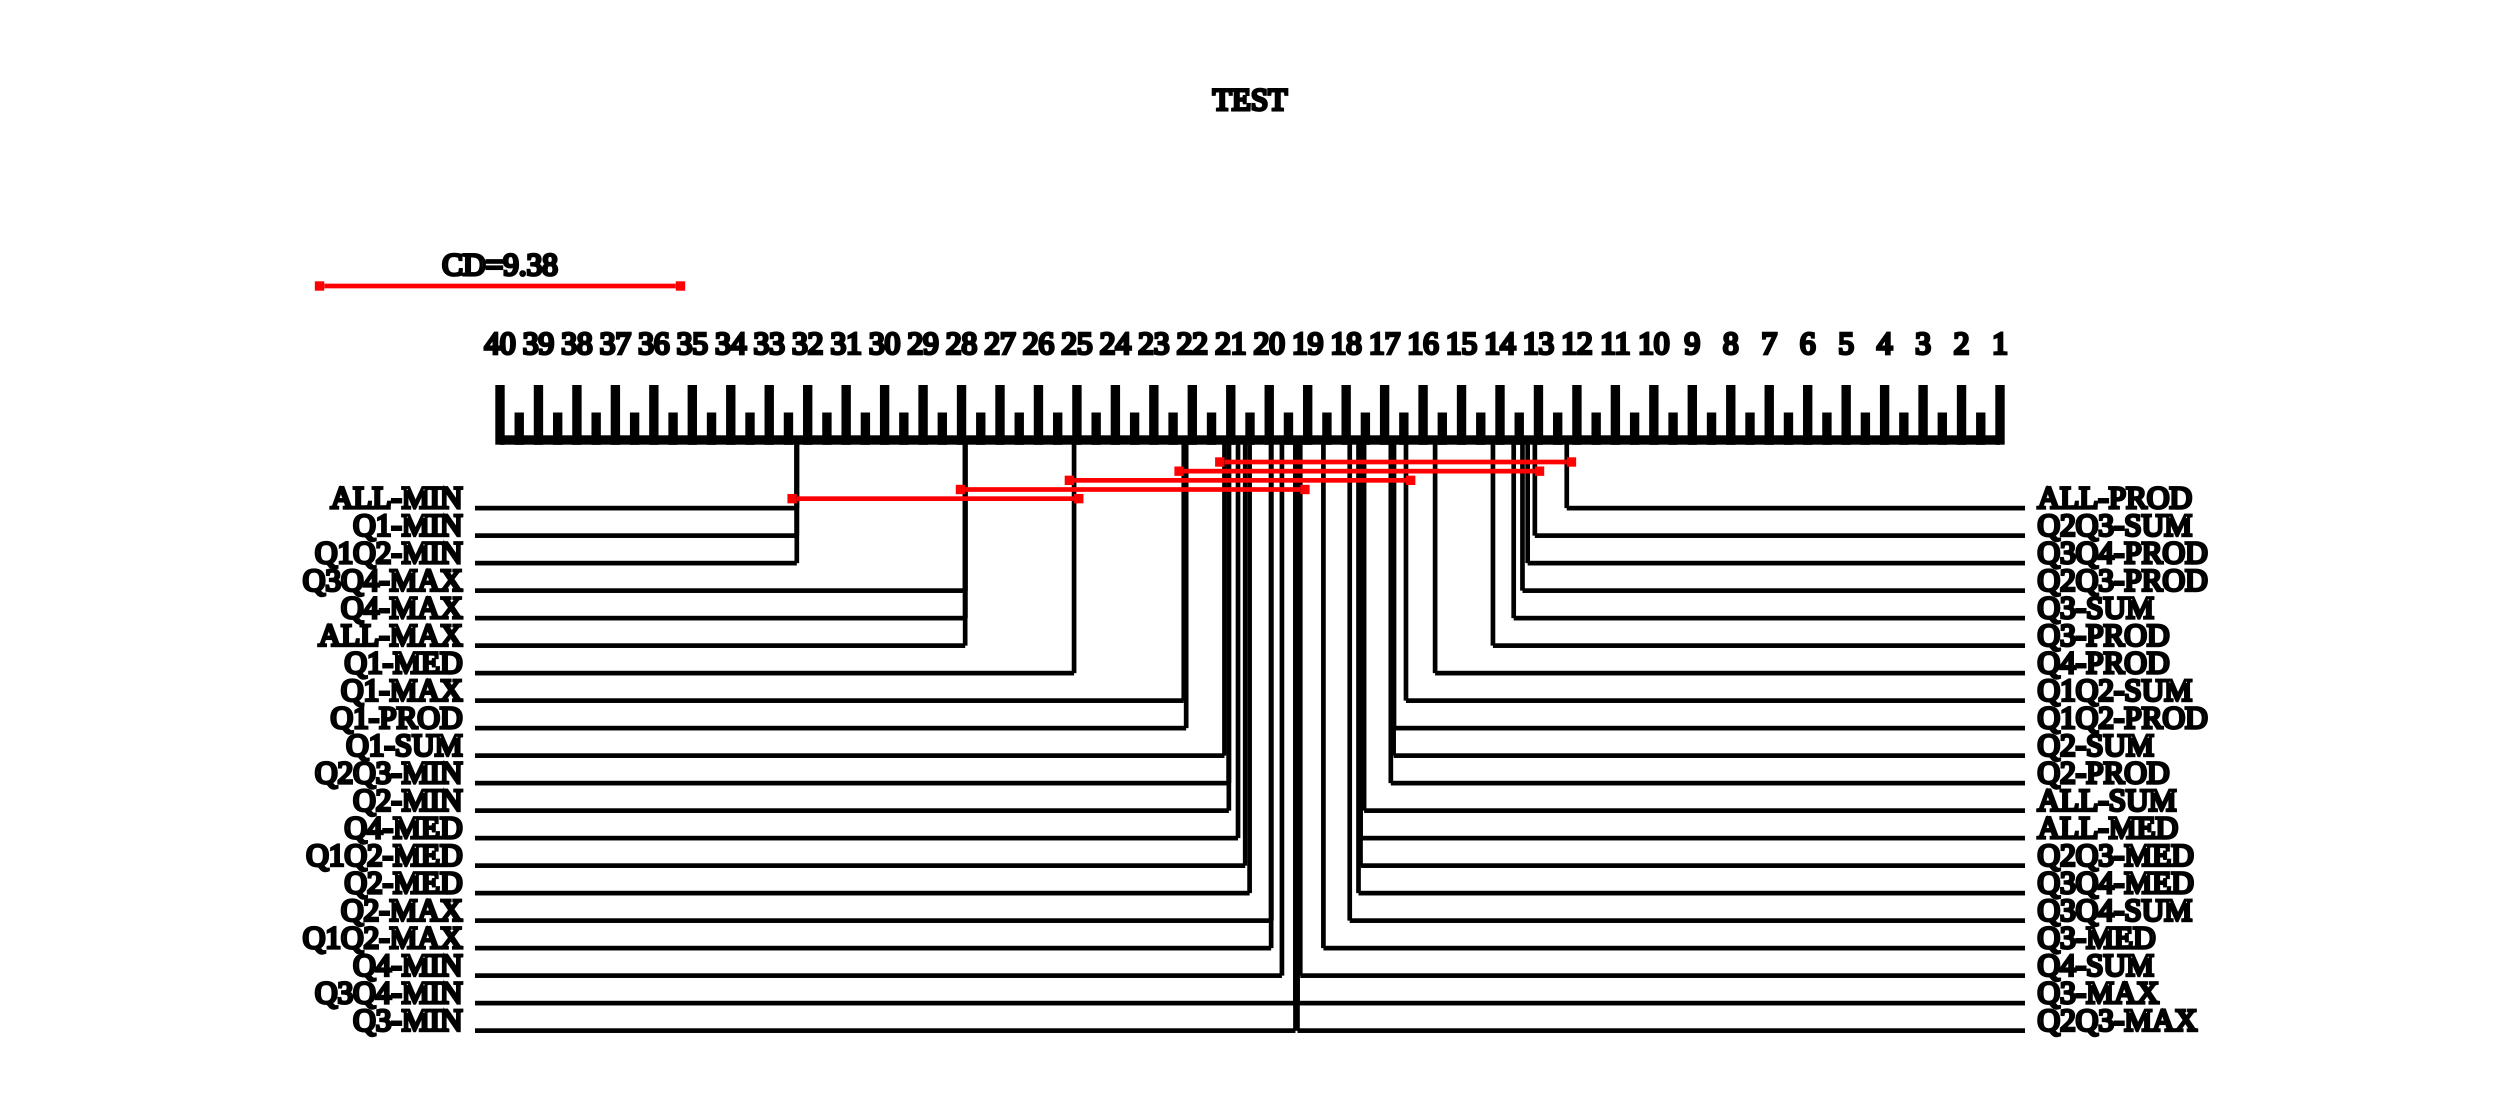
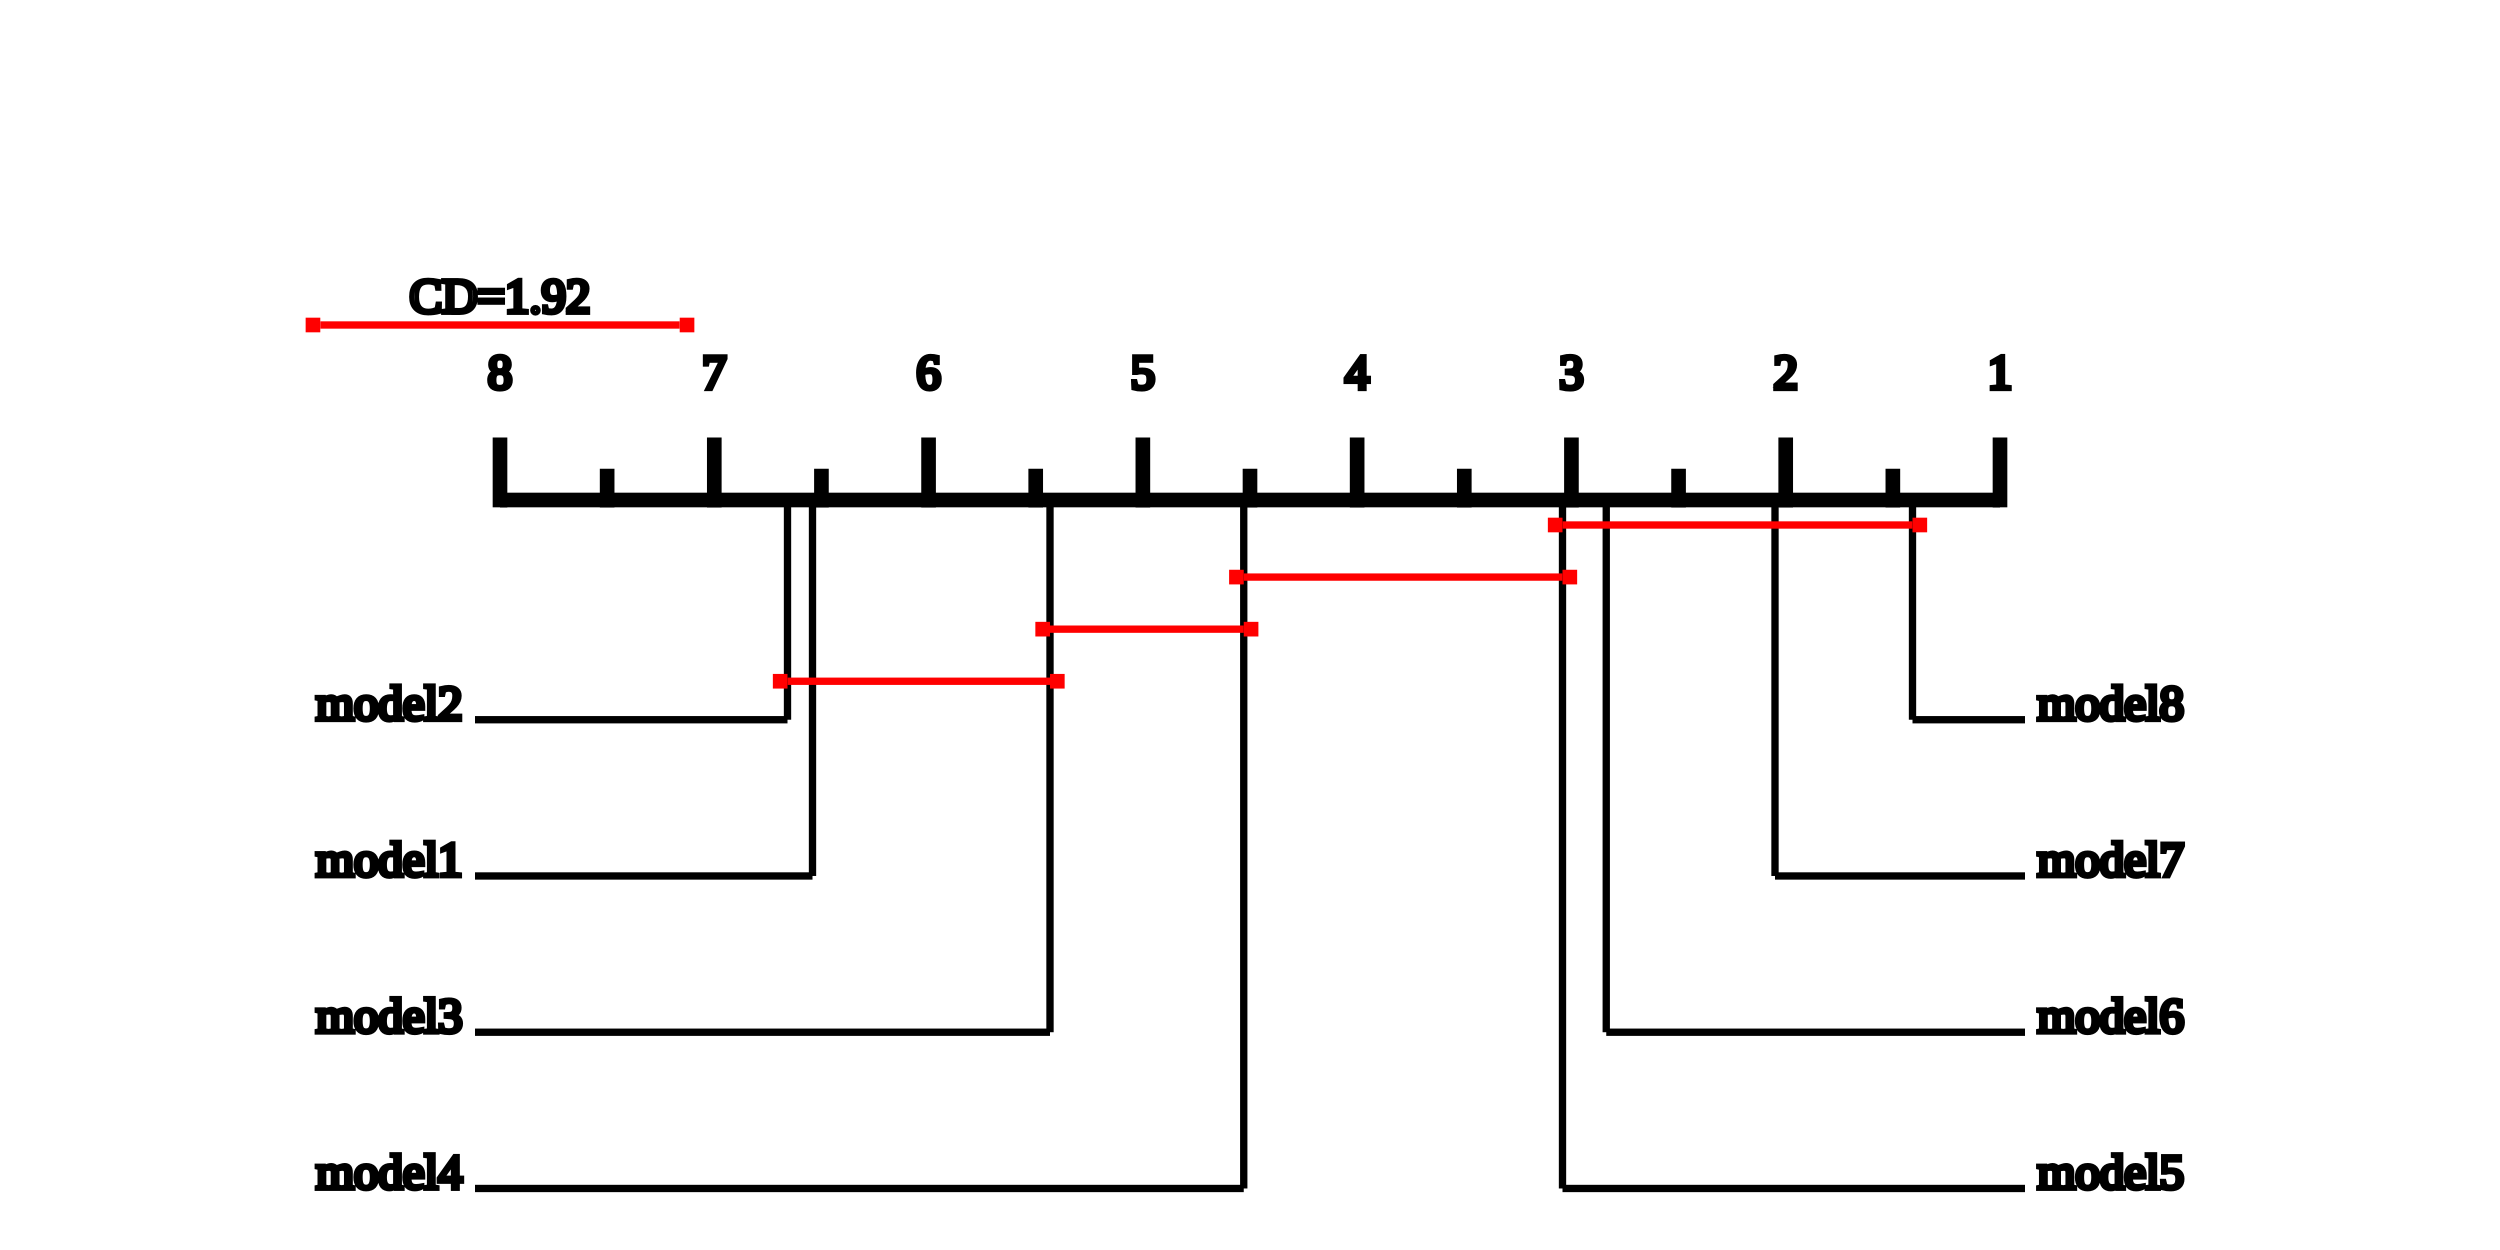
- <svg xmlns="http://www.w3.org/2000/svg" height="352" style="background-color:white" width="800">
-   <text fill="none" font-size="10" stroke="black" stroke-width="1" text-anchor="middle" x="400" y="35.2">
- TEST
+ <svg xmlns="http://www.w3.org/2000/svg" height="256" style="background-color:white" width="512">
+   <text fill="none" font-size="10" stroke="black" stroke-width="1" text-anchor="middle" x="256" y="25.6">
+ 
</text>
-   <path d="M160,140.8 L640,140.8 z" fill="none" stroke="black" stroke-width="3" />
-   <text fill="none" font-size="10" stroke="black" stroke-width="1" text-anchor="middle" x="160" y="113.2">
- 40
- </text>
-   <path d="M160,142.3 L160,123.2 z" fill="none" stroke="black" stroke-width="3" />
-   <path d="M166.154,142.3 L166.154,132 z" fill="none" stroke="black" stroke-width="3" />
-   <text fill="none" font-size="10" stroke="black" stroke-width="1" text-anchor="middle" x="172.308" y="113.2">
- 39
- </text>
-   <path d="M172.308,142.3 L172.308,123.2 z" fill="none" stroke="black" stroke-width="3" />
-   <path d="M178.462,142.3 L178.462,132 z" fill="none" stroke="black" stroke-width="3" />
-   <text fill="none" font-size="10" stroke="black" stroke-width="1" text-anchor="middle" x="184.615" y="113.2">
- 38
- </text>
-   <path d="M184.615,142.3 L184.615,123.2 z" fill="none" stroke="black" stroke-width="3" />
-   <path d="M190.769,142.3 L190.769,132 z" fill="none" stroke="black" stroke-width="3" />
-   <text fill="none" font-size="10" stroke="black" stroke-width="1" text-anchor="middle" x="196.923" y="113.2">
- 37
- </text>
-   <path d="M196.923,142.3 L196.923,123.2 z" fill="none" stroke="black" stroke-width="3" />
-   <path d="M203.077,142.3 L203.077,132 z" fill="none" stroke="black" stroke-width="3" />
-   <text fill="none" font-size="10" stroke="black" stroke-width="1" text-anchor="middle" x="209.231" y="113.2">
- 36
- </text>
-   <path d="M209.231,142.3 L209.231,123.2 z" fill="none" stroke="black" stroke-width="3" />
-   <path d="M215.385,142.3 L215.385,132 z" fill="none" stroke="black" stroke-width="3" />
-   <text fill="none" font-size="10" stroke="black" stroke-width="1" text-anchor="middle" x="221.538" y="113.2">
- 35
- </text>
-   <path d="M221.538,142.3 L221.538,123.2 z" fill="none" stroke="black" stroke-width="3" />
-   <path d="M227.692,142.3 L227.692,132 z" fill="none" stroke="black" stroke-width="3" />
-   <text fill="none" font-size="10" stroke="black" stroke-width="1" text-anchor="middle" x="233.846" y="113.2">
- 34
- </text>
-   <path d="M233.846,142.3 L233.846,123.2 z" fill="none" stroke="black" stroke-width="3" />
-   <path d="M240,142.3 L240,132 z" fill="none" stroke="black" stroke-width="3" />
-   <text fill="none" font-size="10" stroke="black" stroke-width="1" text-anchor="middle" x="246.154" y="113.2">
- 33
- </text>
-   <path d="M246.154,142.3 L246.154,123.2 z" fill="none" stroke="black" stroke-width="3" />
-   <path d="M252.308,142.3 L252.308,132 z" fill="none" stroke="black" stroke-width="3" />
-   <text fill="none" font-size="10" stroke="black" stroke-width="1" text-anchor="middle" x="258.462" y="113.2">
- 32
- </text>
-   <path d="M258.462,142.3 L258.462,123.2 z" fill="none" stroke="black" stroke-width="3" />
-   <path d="M264.615,142.3 L264.615,132 z" fill="none" stroke="black" stroke-width="3" />
-   <text fill="none" font-size="10" stroke="black" stroke-width="1" text-anchor="middle" x="270.769" y="113.2">
- 31
- </text>
-   <path d="M270.769,142.3 L270.769,123.2 z" fill="none" stroke="black" stroke-width="3" />
-   <path d="M276.923,142.3 L276.923,132 z" fill="none" stroke="black" stroke-width="3" />
-   <text fill="none" font-size="10" stroke="black" stroke-width="1" text-anchor="middle" x="283.077" y="113.2">
- 30
- </text>
-   <path d="M283.077,142.3 L283.077,123.2 z" fill="none" stroke="black" stroke-width="3" />
-   <path d="M289.231,142.3 L289.231,132 z" fill="none" stroke="black" stroke-width="3" />
-   <text fill="none" font-size="10" stroke="black" stroke-width="1" text-anchor="middle" x="295.385" y="113.2">
- 29
- </text>
-   <path d="M295.385,142.3 L295.385,123.2 z" fill="none" stroke="black" stroke-width="3" />
-   <path d="M301.538,142.3 L301.538,132 z" fill="none" stroke="black" stroke-width="3" />
-   <text fill="none" font-size="10" stroke="black" stroke-width="1" text-anchor="middle" x="307.692" y="113.2">
- 28
- </text>
-   <path d="M307.692,142.3 L307.692,123.2 z" fill="none" stroke="black" stroke-width="3" />
-   <path d="M313.846,142.3 L313.846,132 z" fill="none" stroke="black" stroke-width="3" />
-   <text fill="none" font-size="10" stroke="black" stroke-width="1" text-anchor="middle" x="320" y="113.2">
- 27
- </text>
-   <path d="M320,142.3 L320,123.2 z" fill="none" stroke="black" stroke-width="3" />
-   <path d="M326.154,142.3 L326.154,132 z" fill="none" stroke="black" stroke-width="3" />
-   <text fill="none" font-size="10" stroke="black" stroke-width="1" text-anchor="middle" x="332.308" y="113.2">
- 26
- </text>
-   <path d="M332.308,142.3 L332.308,123.2 z" fill="none" stroke="black" stroke-width="3" />
-   <path d="M338.462,142.3 L338.462,132 z" fill="none" stroke="black" stroke-width="3" />
-   <text fill="none" font-size="10" stroke="black" stroke-width="1" text-anchor="middle" x="344.615" y="113.2">
- 25
- </text>
-   <path d="M344.615,142.3 L344.615,123.2 z" fill="none" stroke="black" stroke-width="3" />
-   <path d="M350.769,142.3 L350.769,132 z" fill="none" stroke="black" stroke-width="3" />
-   <text fill="none" font-size="10" stroke="black" stroke-width="1" text-anchor="middle" x="356.923" y="113.2">
- 24
- </text>
-   <path d="M356.923,142.3 L356.923,123.2 z" fill="none" stroke="black" stroke-width="3" />
-   <path d="M363.077,142.3 L363.077,132 z" fill="none" stroke="black" stroke-width="3" />
-   <text fill="none" font-size="10" stroke="black" stroke-width="1" text-anchor="middle" x="369.231" y="113.2">
- 23
- </text>
-   <path d="M369.231,142.3 L369.231,123.2 z" fill="none" stroke="black" stroke-width="3" />
-   <path d="M375.385,142.3 L375.385,132 z" fill="none" stroke="black" stroke-width="3" />
-   <text fill="none" font-size="10" stroke="black" stroke-width="1" text-anchor="middle" x="381.538" y="113.2">
- 22
- </text>
-   <path d="M381.538,142.3 L381.538,123.2 z" fill="none" stroke="black" stroke-width="3" />
-   <path d="M387.692,142.3 L387.692,132 z" fill="none" stroke="black" stroke-width="3" />
-   <text fill="none" font-size="10" stroke="black" stroke-width="1" text-anchor="middle" x="393.846" y="113.2">
- 21
- </text>
-   <path d="M393.846,142.3 L393.846,123.2 z" fill="none" stroke="black" stroke-width="3" />
-   <path d="M400,142.3 L400,132 z" fill="none" stroke="black" stroke-width="3" />
-   <text fill="none" font-size="10" stroke="black" stroke-width="1" text-anchor="middle" x="406.154" y="113.2">
- 20
- </text>
-   <path d="M406.154,142.3 L406.154,123.2 z" fill="none" stroke="black" stroke-width="3" />
-   <path d="M412.308,142.3 L412.308,132 z" fill="none" stroke="black" stroke-width="3" />
-   <text fill="none" font-size="10" stroke="black" stroke-width="1" text-anchor="middle" x="418.462" y="113.2">
- 19
- </text>
-   <path d="M418.462,142.3 L418.462,123.2 z" fill="none" stroke="black" stroke-width="3" />
-   <path d="M424.615,142.3 L424.615,132 z" fill="none" stroke="black" stroke-width="3" />
-   <text fill="none" font-size="10" stroke="black" stroke-width="1" text-anchor="middle" x="430.769" y="113.2">
- 18
- </text>
-   <path d="M430.769,142.3 L430.769,123.2 z" fill="none" stroke="black" stroke-width="3" />
-   <path d="M436.923,142.3 L436.923,132 z" fill="none" stroke="black" stroke-width="3" />
-   <text fill="none" font-size="10" stroke="black" stroke-width="1" text-anchor="middle" x="443.077" y="113.2">
- 17
- </text>
-   <path d="M443.077,142.3 L443.077,123.2 z" fill="none" stroke="black" stroke-width="3" />
-   <path d="M449.231,142.3 L449.231,132 z" fill="none" stroke="black" stroke-width="3" />
-   <text fill="none" font-size="10" stroke="black" stroke-width="1" text-anchor="middle" x="455.385" y="113.2">
- 16
- </text>
-   <path d="M455.385,142.3 L455.385,123.2 z" fill="none" stroke="black" stroke-width="3" />
-   <path d="M461.538,142.3 L461.538,132 z" fill="none" stroke="black" stroke-width="3" />
-   <text fill="none" font-size="10" stroke="black" stroke-width="1" text-anchor="middle" x="467.692" y="113.2">
- 15
- </text>
-   <path d="M467.692,142.3 L467.692,123.2 z" fill="none" stroke="black" stroke-width="3" />
-   <path d="M473.846,142.3 L473.846,132 z" fill="none" stroke="black" stroke-width="3" />
-   <text fill="none" font-size="10" stroke="black" stroke-width="1" text-anchor="middle" x="480" y="113.2">
- 14
- </text>
-   <path d="M480,142.3 L480,123.2 z" fill="none" stroke="black" stroke-width="3" />
-   <path d="M486.154,142.3 L486.154,132 z" fill="none" stroke="black" stroke-width="3" />
-   <text fill="none" font-size="10" stroke="black" stroke-width="1" text-anchor="middle" x="492.308" y="113.2">
- 13
- </text>
-   <path d="M492.308,142.3 L492.308,123.2 z" fill="none" stroke="black" stroke-width="3" />
-   <path d="M498.462,142.3 L498.462,132 z" fill="none" stroke="black" stroke-width="3" />
-   <text fill="none" font-size="10" stroke="black" stroke-width="1" text-anchor="middle" x="504.615" y="113.2">
- 12
- </text>
-   <path d="M504.615,142.3 L504.615,123.2 z" fill="none" stroke="black" stroke-width="3" />
-   <path d="M510.769,142.3 L510.769,132 z" fill="none" stroke="black" stroke-width="3" />
-   <text fill="none" font-size="10" stroke="black" stroke-width="1" text-anchor="middle" x="516.923" y="113.2">
- 11
- </text>
-   <path d="M516.923,142.3 L516.923,123.2 z" fill="none" stroke="black" stroke-width="3" />
-   <path d="M523.077,142.3 L523.077,132 z" fill="none" stroke="black" stroke-width="3" />
-   <text fill="none" font-size="10" stroke="black" stroke-width="1" text-anchor="middle" x="529.231" y="113.2">
- 10
- </text>
-   <path d="M529.231,142.3 L529.231,123.2 z" fill="none" stroke="black" stroke-width="3" />
-   <path d="M535.385,142.3 L535.385,132 z" fill="none" stroke="black" stroke-width="3" />
-   <text fill="none" font-size="10" stroke="black" stroke-width="1" text-anchor="middle" x="541.538" y="113.2">
- 9
- </text>
-   <path d="M541.538,142.3 L541.538,123.2 z" fill="none" stroke="black" stroke-width="3" />
-   <path d="M547.692,142.3 L547.692,132 z" fill="none" stroke="black" stroke-width="3" />
-   <text fill="none" font-size="10" stroke="black" stroke-width="1" text-anchor="middle" x="553.846" y="113.2">
+   <path d="M102.4,102.4 L409.6,102.4 z" fill="none" stroke="black" stroke-width="3" />
+   <text fill="none" font-size="10" stroke="black" stroke-width="1" text-anchor="middle" x="102.4" y="79.6">
8
</text>
-   <path d="M553.846,142.3 L553.846,123.2 z" fill="none" stroke="black" stroke-width="3" />
-   <path d="M560,142.3 L560,132 z" fill="none" stroke="black" stroke-width="3" />
-   <text fill="none" font-size="10" stroke="black" stroke-width="1" text-anchor="middle" x="566.154" y="113.2">
+   <path d="M102.4,103.9 L102.4,89.6 z" fill="none" stroke="black" stroke-width="3" />
+   <path d="M124.343,103.9 L124.343,96 z" fill="none" stroke="black" stroke-width="3" />
+   <text fill="none" font-size="10" stroke="black" stroke-width="1" text-anchor="middle" x="146.286" y="79.6">
7
</text>
-   <path d="M566.154,142.3 L566.154,123.2 z" fill="none" stroke="black" stroke-width="3" />
-   <path d="M572.308,142.3 L572.308,132 z" fill="none" stroke="black" stroke-width="3" />
-   <text fill="none" font-size="10" stroke="black" stroke-width="1" text-anchor="middle" x="578.462" y="113.2">
+   <path d="M146.286,103.9 L146.286,89.6 z" fill="none" stroke="black" stroke-width="3" />
+   <path d="M168.229,103.9 L168.229,96 z" fill="none" stroke="black" stroke-width="3" />
+   <text fill="none" font-size="10" stroke="black" stroke-width="1" text-anchor="middle" x="190.171" y="79.6">
6
</text>
-   <path d="M578.462,142.3 L578.462,123.2 z" fill="none" stroke="black" stroke-width="3" />
-   <path d="M584.615,142.3 L584.615,132 z" fill="none" stroke="black" stroke-width="3" />
-   <text fill="none" font-size="10" stroke="black" stroke-width="1" text-anchor="middle" x="590.769" y="113.2">
+   <path d="M190.171,103.9 L190.171,89.6 z" fill="none" stroke="black" stroke-width="3" />
+   <path d="M212.114,103.9 L212.114,96 z" fill="none" stroke="black" stroke-width="3" />
+   <text fill="none" font-size="10" stroke="black" stroke-width="1" text-anchor="middle" x="234.057" y="79.6">
5
</text>
-   <path d="M590.769,142.3 L590.769,123.2 z" fill="none" stroke="black" stroke-width="3" />
-   <path d="M596.923,142.3 L596.923,132 z" fill="none" stroke="black" stroke-width="3" />
-   <text fill="none" font-size="10" stroke="black" stroke-width="1" text-anchor="middle" x="603.077" y="113.2">
+   <path d="M234.057,103.9 L234.057,89.6 z" fill="none" stroke="black" stroke-width="3" />
+   <path d="M256,103.9 L256,96 z" fill="none" stroke="black" stroke-width="3" />
+   <text fill="none" font-size="10" stroke="black" stroke-width="1" text-anchor="middle" x="277.943" y="79.6">
4
</text>
-   <path d="M603.077,142.3 L603.077,123.2 z" fill="none" stroke="black" stroke-width="3" />
-   <path d="M609.231,142.3 L609.231,132 z" fill="none" stroke="black" stroke-width="3" />
-   <text fill="none" font-size="10" stroke="black" stroke-width="1" text-anchor="middle" x="615.385" y="113.2">
+   <path d="M277.943,103.9 L277.943,89.6 z" fill="none" stroke="black" stroke-width="3" />
+   <path d="M299.886,103.9 L299.886,96 z" fill="none" stroke="black" stroke-width="3" />
+   <text fill="none" font-size="10" stroke="black" stroke-width="1" text-anchor="middle" x="321.829" y="79.6">
3
</text>
-   <path d="M615.385,142.3 L615.385,123.2 z" fill="none" stroke="black" stroke-width="3" />
-   <path d="M621.538,142.3 L621.538,132 z" fill="none" stroke="black" stroke-width="3" />
-   <text fill="none" font-size="10" stroke="black" stroke-width="1" text-anchor="middle" x="627.692" y="113.2">
+   <path d="M321.829,103.9 L321.829,89.6 z" fill="none" stroke="black" stroke-width="3" />
+   <path d="M343.771,103.9 L343.771,96 z" fill="none" stroke="black" stroke-width="3" />
+   <text fill="none" font-size="10" stroke="black" stroke-width="1" text-anchor="middle" x="365.714" y="79.6">
2
</text>
-   <path d="M627.692,142.3 L627.692,123.2 z" fill="none" stroke="black" stroke-width="3" />
-   <path d="M633.846,142.3 L633.846,132 z" fill="none" stroke="black" stroke-width="3" />
-   <text fill="none" font-size="10" stroke="black" stroke-width="1" text-anchor="middle" x="640" y="113.2">
+   <path d="M365.714,103.9 L365.714,89.6 z" fill="none" stroke="black" stroke-width="3" />
+   <path d="M387.657,103.9 L387.657,96 z" fill="none" stroke="black" stroke-width="3" />
+   <text fill="none" font-size="10" stroke="black" stroke-width="1" text-anchor="middle" x="409.6" y="79.6">
1
</text>
-   <path d="M640,142.3 L640,123.2 z" fill="none" stroke="black" stroke-width="3" />
-   <path d="M254.979,140.8 L254.979,162.6 z" fill="none" stroke="black" stroke-width="1.5" />
-   <path d="M254.979,162.6 L152,162.6 z" fill="none" stroke="black" stroke-width="1.5" />
-   <text fill="none" font-size="10" stroke="black" stroke-width="1" text-anchor="end" x="148" y="162.6">
- ALL-MIN
+   <path d="M409.6,103.9 L409.6,89.6 z" fill="none" stroke="black" stroke-width="3" />
+   <path d="M161.28,102.4 L161.28,147.4 z" fill="none" stroke="black" stroke-width="1.5" />
+   <path d="M161.28,147.4 L97.28,147.4 z" fill="none" stroke="black" stroke-width="1.5" />
+   <text fill="none" font-size="10" stroke="black" stroke-width="1" text-anchor="end" x="94.72" y="147.4">
+ model2
</text>
-   <path d="M254.979,140.8 L254.979,171.4 z" fill="none" stroke="black" stroke-width="1.5" />
-   <path d="M254.979,171.4 L152,171.4 z" fill="none" stroke="black" stroke-width="1.5" />
-   <text fill="none" font-size="10" stroke="black" stroke-width="1" text-anchor="end" x="148" y="171.4">
- Q1-MIN
+   <path d="M166.4,102.4 L166.4,179.4 z" fill="none" stroke="black" stroke-width="1.5" />
+   <path d="M166.4,179.4 L97.28,179.4 z" fill="none" stroke="black" stroke-width="1.5" />
+   <text fill="none" font-size="10" stroke="black" stroke-width="1" text-anchor="end" x="94.72" y="179.4">
+ model1
</text>
-   <path d="M254.979,140.8 L254.979,180.2 z" fill="none" stroke="black" stroke-width="1.5" />
-   <path d="M254.979,180.2 L152,180.2 z" fill="none" stroke="black" stroke-width="1.5" />
-   <text fill="none" font-size="10" stroke="black" stroke-width="1" text-anchor="end" x="148" y="180.2">
- Q1Q2-MIN
+   <path d="M215.04,102.4 L215.04,211.4 z" fill="none" stroke="black" stroke-width="1.5" />
+   <path d="M215.04,211.4 L97.28,211.4 z" fill="none" stroke="black" stroke-width="1.5" />
+   <text fill="none" font-size="10" stroke="black" stroke-width="1" text-anchor="end" x="94.72" y="211.4">
+ model3
</text>
-   <path d="M308.851,140.8 L308.851,189 z" fill="none" stroke="black" stroke-width="1.5" />
-   <path d="M308.851,189 L152,189 z" fill="none" stroke="black" stroke-width="1.5" />
-   <text fill="none" font-size="10" stroke="black" stroke-width="1" text-anchor="end" x="148" y="189">
- Q3Q4-MAX
+   <path d="M254.72,102.4 L254.72,243.4 z" fill="none" stroke="black" stroke-width="1.5" />
+   <path d="M254.72,243.4 L97.28,243.4 z" fill="none" stroke="black" stroke-width="1.5" />
+   <text fill="none" font-size="10" stroke="black" stroke-width="1" text-anchor="end" x="94.72" y="243.4">
+ model4
</text>
-   <path d="M308.851,140.8 L308.851,197.8 z" fill="none" stroke="black" stroke-width="1.5" />
-   <path d="M308.851,197.8 L152,197.8 z" fill="none" stroke="black" stroke-width="1.5" />
-   <text fill="none" font-size="10" stroke="black" stroke-width="1" text-anchor="end" x="148" y="197.8">
- Q4-MAX
+   <path d="M320,102.4 L320,243.4 z" fill="none" stroke="black" stroke-width="1.5" />
+   <path d="M320,243.4 L414.72,243.4 z" fill="none" stroke="black" stroke-width="1.5" />
+   <text fill="none" font-size="10" stroke="black" stroke-width="1" text-anchor="start" x="417.28" y="243.4">
+ model5
</text>
-   <path d="M308.851,140.8 L308.851,206.6 z" fill="none" stroke="black" stroke-width="1.5" />
-   <path d="M308.851,206.6 L152,206.6 z" fill="none" stroke="black" stroke-width="1.5" />
-   <text fill="none" font-size="10" stroke="black" stroke-width="1" text-anchor="end" x="148" y="206.6">
- ALL-MAX
+   <path d="M328.96,102.4 L328.96,211.4 z" fill="none" stroke="black" stroke-width="1.5" />
+   <path d="M328.96,211.4 L414.72,211.4 z" fill="none" stroke="black" stroke-width="1.5" />
+   <text fill="none" font-size="10" stroke="black" stroke-width="1" text-anchor="start" x="417.28" y="211.4">
+ model6
</text>
-   <path d="M343.702,140.8 L343.702,215.4 z" fill="none" stroke="black" stroke-width="1.5" />
-   <path d="M343.702,215.4 L152,215.4 z" fill="none" stroke="black" stroke-width="1.5" />
-   <text fill="none" font-size="10" stroke="black" stroke-width="1" text-anchor="end" x="148" y="215.4">
- Q1-MED
+   <path d="M363.52,102.4 L363.52,179.4 z" fill="none" stroke="black" stroke-width="1.5" />
+   <path d="M363.52,179.4 L414.72,179.4 z" fill="none" stroke="black" stroke-width="1.5" />
+   <text fill="none" font-size="10" stroke="black" stroke-width="1" text-anchor="start" x="417.28" y="179.4">
+ model7
</text>
-   <path d="M378.808,140.8 L378.808,224.2 z" fill="none" stroke="black" stroke-width="1.5" />
-   <path d="M378.808,224.2 L152,224.2 z" fill="none" stroke="black" stroke-width="1.5" />
-   <text fill="none" font-size="10" stroke="black" stroke-width="1" text-anchor="end" x="148" y="224.2">
- Q1-MAX
+   <path d="M391.68,102.4 L391.68,147.4 z" fill="none" stroke="black" stroke-width="1.5" />
+   <path d="M391.68,147.4 L414.72,147.4 z" fill="none" stroke="black" stroke-width="1.5" />
+   <text fill="none" font-size="10" stroke="black" stroke-width="1" text-anchor="start" x="417.28" y="147.4">
+ model8
</text>
-   <path d="M379.574,140.8 L379.574,233 z" fill="none" stroke="black" stroke-width="1.5" />
-   <path d="M379.574,233 L152,233 z" fill="none" stroke="black" stroke-width="1.5" />
-   <text fill="none" font-size="10" stroke="black" stroke-width="1" text-anchor="end" x="148" y="233">
- Q1-PROD
+   <rect fill="red" height="3" width="3" x="62.596" y="65.06" />
+   <path d="M65.596,66.56 L139.204,66.56 z" fill="none" stroke="red" stroke-width="1.5" />
+   <rect fill="red" height="3" width="3" x="139.204" y="65.06" />
+   <text fill="none" font-size="10" stroke="black" stroke-width="1" text-anchor="middle" x="102.4" y="64">
+ CD=1.92
</text>
-   <path d="M391.83,140.8 L391.83,241.8 z" fill="none" stroke="black" stroke-width="1.5" />
-   <path d="M391.83,241.8 L152,241.8 z" fill="none" stroke="black" stroke-width="1.5" />
-   <text fill="none" font-size="10" stroke="black" stroke-width="1" text-anchor="end" x="148" y="241.8">
- Q1-SUM
- </text>
-   <path d="M393.234,140.8 L393.234,250.6 z" fill="none" stroke="black" stroke-width="1.5" />
-   <path d="M393.234,250.6 L152,250.6 z" fill="none" stroke="black" stroke-width="1.5" />
-   <text fill="none" font-size="10" stroke="black" stroke-width="1" text-anchor="end" x="148" y="250.6">
- Q2Q3-MIN
- </text>
-   <path d="M393.234,140.8 L393.234,259.4 z" fill="none" stroke="black" stroke-width="1.5" />
-   <path d="M393.234,259.4 L152,259.4 z" fill="none" stroke="black" stroke-width="1.5" />
-   <text fill="none" font-size="10" stroke="black" stroke-width="1" text-anchor="end" x="148" y="259.4">
- Q2-MIN
- </text>
-   <path d="M396.17,140.8 L396.17,268.2 z" fill="none" stroke="black" stroke-width="1.5" />
-   <path d="M396.17,268.2 L152,268.2 z" fill="none" stroke="black" stroke-width="1.5" />
-   <text fill="none" font-size="10" stroke="black" stroke-width="1" text-anchor="end" x="148" y="268.2">
- Q4-MED
- </text>
-   <path d="M398.468,140.8 L398.468,277 z" fill="none" stroke="black" stroke-width="1.5" />
-   <path d="M398.468,277 L152,277 z" fill="none" stroke="black" stroke-width="1.5" />
-   <text fill="none" font-size="10" stroke="black" stroke-width="1" text-anchor="end" x="148" y="277">
- Q1Q2-MED
- </text>
-   <path d="M399.872,140.8 L399.872,285.8 z" fill="none" stroke="black" stroke-width="1.5" />
-   <path d="M399.872,285.8 L152,285.8 z" fill="none" stroke="black" stroke-width="1.5" />
-   <text fill="none" font-size="10" stroke="black" stroke-width="1" text-anchor="end" x="148" y="285.8">
- Q2-MED
- </text>
-   <path d="M406.766,140.8 L406.766,294.6 z" fill="none" stroke="black" stroke-width="1.5" />
-   <path d="M406.766,294.6 L152,294.6 z" fill="none" stroke="black" stroke-width="1.5" />
-   <text fill="none" font-size="10" stroke="black" stroke-width="1" text-anchor="end" x="148" y="294.6">
- Q2-MAX
- </text>
-   <path d="M406.766,140.8 L406.766,303.4 z" fill="none" stroke="black" stroke-width="1.5" />
-   <path d="M406.766,303.4 L152,303.4 z" fill="none" stroke="black" stroke-width="1.5" />
-   <text fill="none" font-size="10" stroke="black" stroke-width="1" text-anchor="end" x="148" y="303.4">
- Q1Q2-MAX
- </text>
-   <path d="M410.213,140.8 L410.213,312.2 z" fill="none" stroke="black" stroke-width="1.5" />
-   <path d="M410.213,312.2 L152,312.2 z" fill="none" stroke="black" stroke-width="1.5" />
-   <text fill="none" font-size="10" stroke="black" stroke-width="1" text-anchor="end" x="148" y="312.2">
- Q4-MIN
- </text>
-   <path d="M414.553,140.8 L414.553,321 z" fill="none" stroke="black" stroke-width="1.5" />
-   <path d="M414.553,321 L152,321 z" fill="none" stroke="black" stroke-width="1.5" />
-   <text fill="none" font-size="10" stroke="black" stroke-width="1" text-anchor="end" x="148" y="321">
- Q3Q4-MIN
- </text>
-   <path d="M414.553,140.8 L414.553,329.8 z" fill="none" stroke="black" stroke-width="1.5" />
-   <path d="M414.553,329.8 L152,329.8 z" fill="none" stroke="black" stroke-width="1.5" />
-   <text fill="none" font-size="10" stroke="black" stroke-width="1" text-anchor="end" x="148" y="329.8">
- Q3-MIN
- </text>
-   <path d="M415.192,140.8 L415.192,329.8 z" fill="none" stroke="black" stroke-width="1.5" />
-   <path d="M415.192,329.8 L648,329.8 z" fill="none" stroke="black" stroke-width="1.5" />
-   <text fill="none" font-size="10" stroke="black" stroke-width="1" text-anchor="start" x="652" y="329.8">
- Q2Q3-MAX
- </text>
-   <path d="M415.192,140.8 L415.192,321 z" fill="none" stroke="black" stroke-width="1.5" />
-   <path d="M415.192,321 L648,321 z" fill="none" stroke="black" stroke-width="1.5" />
-   <text fill="none" font-size="10" stroke="black" stroke-width="1" text-anchor="start" x="652" y="321">
- Q3-MAX
- </text>
-   <path d="M416.085,140.8 L416.085,312.2 z" fill="none" stroke="black" stroke-width="1.5" />
-   <path d="M416.085,312.2 L648,312.2 z" fill="none" stroke="black" stroke-width="1.5" />
-   <text fill="none" font-size="10" stroke="black" stroke-width="1" text-anchor="start" x="652" y="312.2">
- Q4-SUM
- </text>
-   <path d="M423.489,140.8 L423.489,303.4 z" fill="none" stroke="black" stroke-width="1.5" />
-   <path d="M423.489,303.4 L648,303.4 z" fill="none" stroke="black" stroke-width="1.5" />
-   <text fill="none" font-size="10" stroke="black" stroke-width="1" text-anchor="start" x="652" y="303.4">
- Q3-MED
- </text>
-   <path d="M431.915,140.8 L431.915,294.6 z" fill="none" stroke="black" stroke-width="1.5" />
-   <path d="M431.915,294.6 L648,294.6 z" fill="none" stroke="black" stroke-width="1.5" />
-   <text fill="none" font-size="10" stroke="black" stroke-width="1" text-anchor="start" x="652" y="294.6">
- Q3Q4-SUM
- </text>
-   <path d="M434.723,140.8 L434.723,285.8 z" fill="none" stroke="black" stroke-width="1.5" />
-   <path d="M434.723,285.8 L648,285.8 z" fill="none" stroke="black" stroke-width="1.5" />
-   <text fill="none" font-size="10" stroke="black" stroke-width="1" text-anchor="start" x="652" y="285.8">
- Q3Q4-MED
- </text>
-   <path d="M435.362,140.8 L435.362,277 z" fill="none" stroke="black" stroke-width="1.5" />
-   <path d="M435.362,277 L648,277 z" fill="none" stroke="black" stroke-width="1.5" />
-   <text fill="none" font-size="10" stroke="black" stroke-width="1" text-anchor="start" x="652" y="277">
- Q2Q3-MED
- </text>
-   <path d="M435.362,140.8 L435.362,268.2 z" fill="none" stroke="black" stroke-width="1.5" />
-   <path d="M435.362,268.2 L648,268.2 z" fill="none" stroke="black" stroke-width="1.5" />
-   <text fill="none" font-size="10" stroke="black" stroke-width="1" text-anchor="start" x="652" y="268.2">
- ALL-MED
- </text>
-   <path d="M436.511,140.8 L436.511,259.4 z" fill="none" stroke="black" stroke-width="1.5" />
-   <path d="M436.511,259.4 L648,259.4 z" fill="none" stroke="black" stroke-width="1.5" />
-   <text fill="none" font-size="10" stroke="black" stroke-width="1" text-anchor="start" x="652" y="259.4">
- ALL-SUM
- </text>
-   <path d="M445.064,140.8 L445.064,250.6 z" fill="none" stroke="black" stroke-width="1.5" />
-   <path d="M445.064,250.6 L648,250.6 z" fill="none" stroke="black" stroke-width="1.5" />
-   <text fill="none" font-size="10" stroke="black" stroke-width="1" text-anchor="start" x="652" y="250.6">
- Q2-PROD
- </text>
-   <path d="M445.957,140.8 L445.957,241.8 z" fill="none" stroke="black" stroke-width="1.5" />
-   <path d="M445.957,241.8 L648,241.8 z" fill="none" stroke="black" stroke-width="1.5" />
-   <text fill="none" font-size="10" stroke="black" stroke-width="1" text-anchor="start" x="652" y="241.8">
- Q2-SUM
- </text>
-   <path d="M446.085,140.8 L446.085,233 z" fill="none" stroke="black" stroke-width="1.5" />
-   <path d="M446.085,233 L648,233 z" fill="none" stroke="black" stroke-width="1.5" />
-   <text fill="none" font-size="10" stroke="black" stroke-width="1" text-anchor="start" x="652" y="233">
- Q1Q2-PROD
- </text>
-   <path d="M449.915,140.8 L449.915,224.2 z" fill="none" stroke="black" stroke-width="1.5" />
-   <path d="M449.915,224.2 L648,224.2 z" fill="none" stroke="black" stroke-width="1.5" />
-   <text fill="none" font-size="10" stroke="black" stroke-width="1" text-anchor="start" x="652" y="224.2">
- Q1Q2-SUM
- </text>
-   <path d="M459.234,140.8 L459.234,215.4 z" fill="none" stroke="black" stroke-width="1.5" />
-   <path d="M459.234,215.4 L648,215.4 z" fill="none" stroke="black" stroke-width="1.5" />
-   <text fill="none" font-size="10" stroke="black" stroke-width="1" text-anchor="start" x="652" y="215.4">
- Q4-PROD
- </text>
-   <path d="M477.745,140.8 L477.745,206.6 z" fill="none" stroke="black" stroke-width="1.5" />
-   <path d="M477.745,206.6 L648,206.6 z" fill="none" stroke="black" stroke-width="1.5" />
-   <text fill="none" font-size="10" stroke="black" stroke-width="1" text-anchor="start" x="652" y="206.6">
- Q3-PROD
- </text>
-   <path d="M484.383,140.8 L484.383,197.8 z" fill="none" stroke="black" stroke-width="1.5" />
-   <path d="M484.383,197.8 L648,197.8 z" fill="none" stroke="black" stroke-width="1.5" />
-   <text fill="none" font-size="10" stroke="black" stroke-width="1" text-anchor="start" x="652" y="197.8">
- Q3-SUM
- </text>
-   <path d="M487.192,140.8 L487.192,189 z" fill="none" stroke="black" stroke-width="1.5" />
-   <path d="M487.192,189 L648,189 z" fill="none" stroke="black" stroke-width="1.5" />
-   <text fill="none" font-size="10" stroke="black" stroke-width="1" text-anchor="start" x="652" y="189">
- Q2Q3-PROD
- </text>
-   <path d="M488.851,140.8 L488.851,180.2 z" fill="none" stroke="black" stroke-width="1.5" />
-   <path d="M488.851,180.2 L648,180.2 z" fill="none" stroke="black" stroke-width="1.5" />
-   <text fill="none" font-size="10" stroke="black" stroke-width="1" text-anchor="start" x="652" y="180.2">
- Q3Q4-PROD
- </text>
-   <path d="M491.149,140.8 L491.149,171.4 z" fill="none" stroke="black" stroke-width="1.5" />
-   <path d="M491.149,171.4 L648,171.4 z" fill="none" stroke="black" stroke-width="1.5" />
-   <text fill="none" font-size="10" stroke="black" stroke-width="1" text-anchor="start" x="652" y="171.4">
- Q2Q3-SUM
- </text>
-   <path d="M501.362,140.8 L501.362,162.6 z" fill="none" stroke="black" stroke-width="1.5" />
-   <path d="M501.362,162.6 L648,162.6 z" fill="none" stroke="black" stroke-width="1.5" />
-   <text fill="none" font-size="10" stroke="black" stroke-width="1" text-anchor="start" x="652" y="162.6">
- ALL-PROD
- </text>
-   <rect fill="red" height="3" width="3" x="100.749" y="90.02" />
-   <path d="M103.749,91.52 L216.251,91.52 z" fill="none" stroke="red" stroke-width="1.5" />
-   <rect fill="red" height="3" width="3" x="216.251" y="90.02" />
-   <text fill="none" font-size="10" stroke="black" stroke-width="1" text-anchor="middle" x="160" y="88">
- CD=9.38
- </text>
-   <rect fill="red" height="3" width="3" x="388.83" y="146.34" />
-   <path d="M391.83,147.84 L501.362,147.84 z" fill="none" stroke="red" stroke-width="1.5" />
-   <rect fill="red" height="3" width="3" x="501.362" y="146.34" />
-   <rect fill="red" height="3" width="3" x="375.809" y="149.273" />
-   <path d="M378.808,150.773 L491.149,150.773 z" fill="none" stroke="red" stroke-width="1.5" />
-   <rect fill="red" height="3" width="3" x="491.149" y="149.273" />
-   <rect fill="red" height="3" width="3" x="340.702" y="152.207" />
-   <path d="M343.702,153.707 L449.915,153.707 z" fill="none" stroke="red" stroke-width="1.5" />
-   <rect fill="red" height="3" width="3" x="449.915" y="152.207" />
-   <rect fill="red" height="3" width="3" x="305.851" y="155.14" />
-   <path d="M308.851,156.64 L416.085,156.64 z" fill="none" stroke="red" stroke-width="1.5" />
-   <rect fill="red" height="3" width="3" x="416.085" y="155.14" />
-   <rect fill="red" height="3" width="3" x="251.979" y="158.073" />
-   <path d="M254.979,159.573 L343.702,159.573 z" fill="none" stroke="red" stroke-width="1.5" />
-   <rect fill="red" height="3" width="3" x="343.702" y="158.073" />
+   <rect fill="red" height="3" width="3" x="317" y="106.02" />
+   <path d="M320,107.52 L391.68,107.52 z" fill="none" stroke="red" stroke-width="1.5" />
+   <rect fill="red" height="3" width="3" x="391.68" y="106.02" />
+   <rect fill="red" height="3" width="3" x="251.72" y="116.687" />
+   <path d="M254.72,118.187 L320,118.187 z" fill="none" stroke="red" stroke-width="1.5" />
+   <rect fill="red" height="3" width="3" x="320" y="116.687" />
+   <rect fill="red" height="3" width="3" x="212.04" y="127.353" />
+   <path d="M215.04,128.853 L254.72,128.853 z" fill="none" stroke="red" stroke-width="1.5" />
+   <rect fill="red" height="3" width="3" x="254.72" y="127.353" />
+   <rect fill="red" height="3" width="3" x="158.28" y="138.02" />
+   <path d="M161.28,139.52 L215.04,139.52 z" fill="none" stroke="red" stroke-width="1.5" />
+   <rect fill="red" height="3" width="3" x="215.04" y="138.02" />
</svg>
